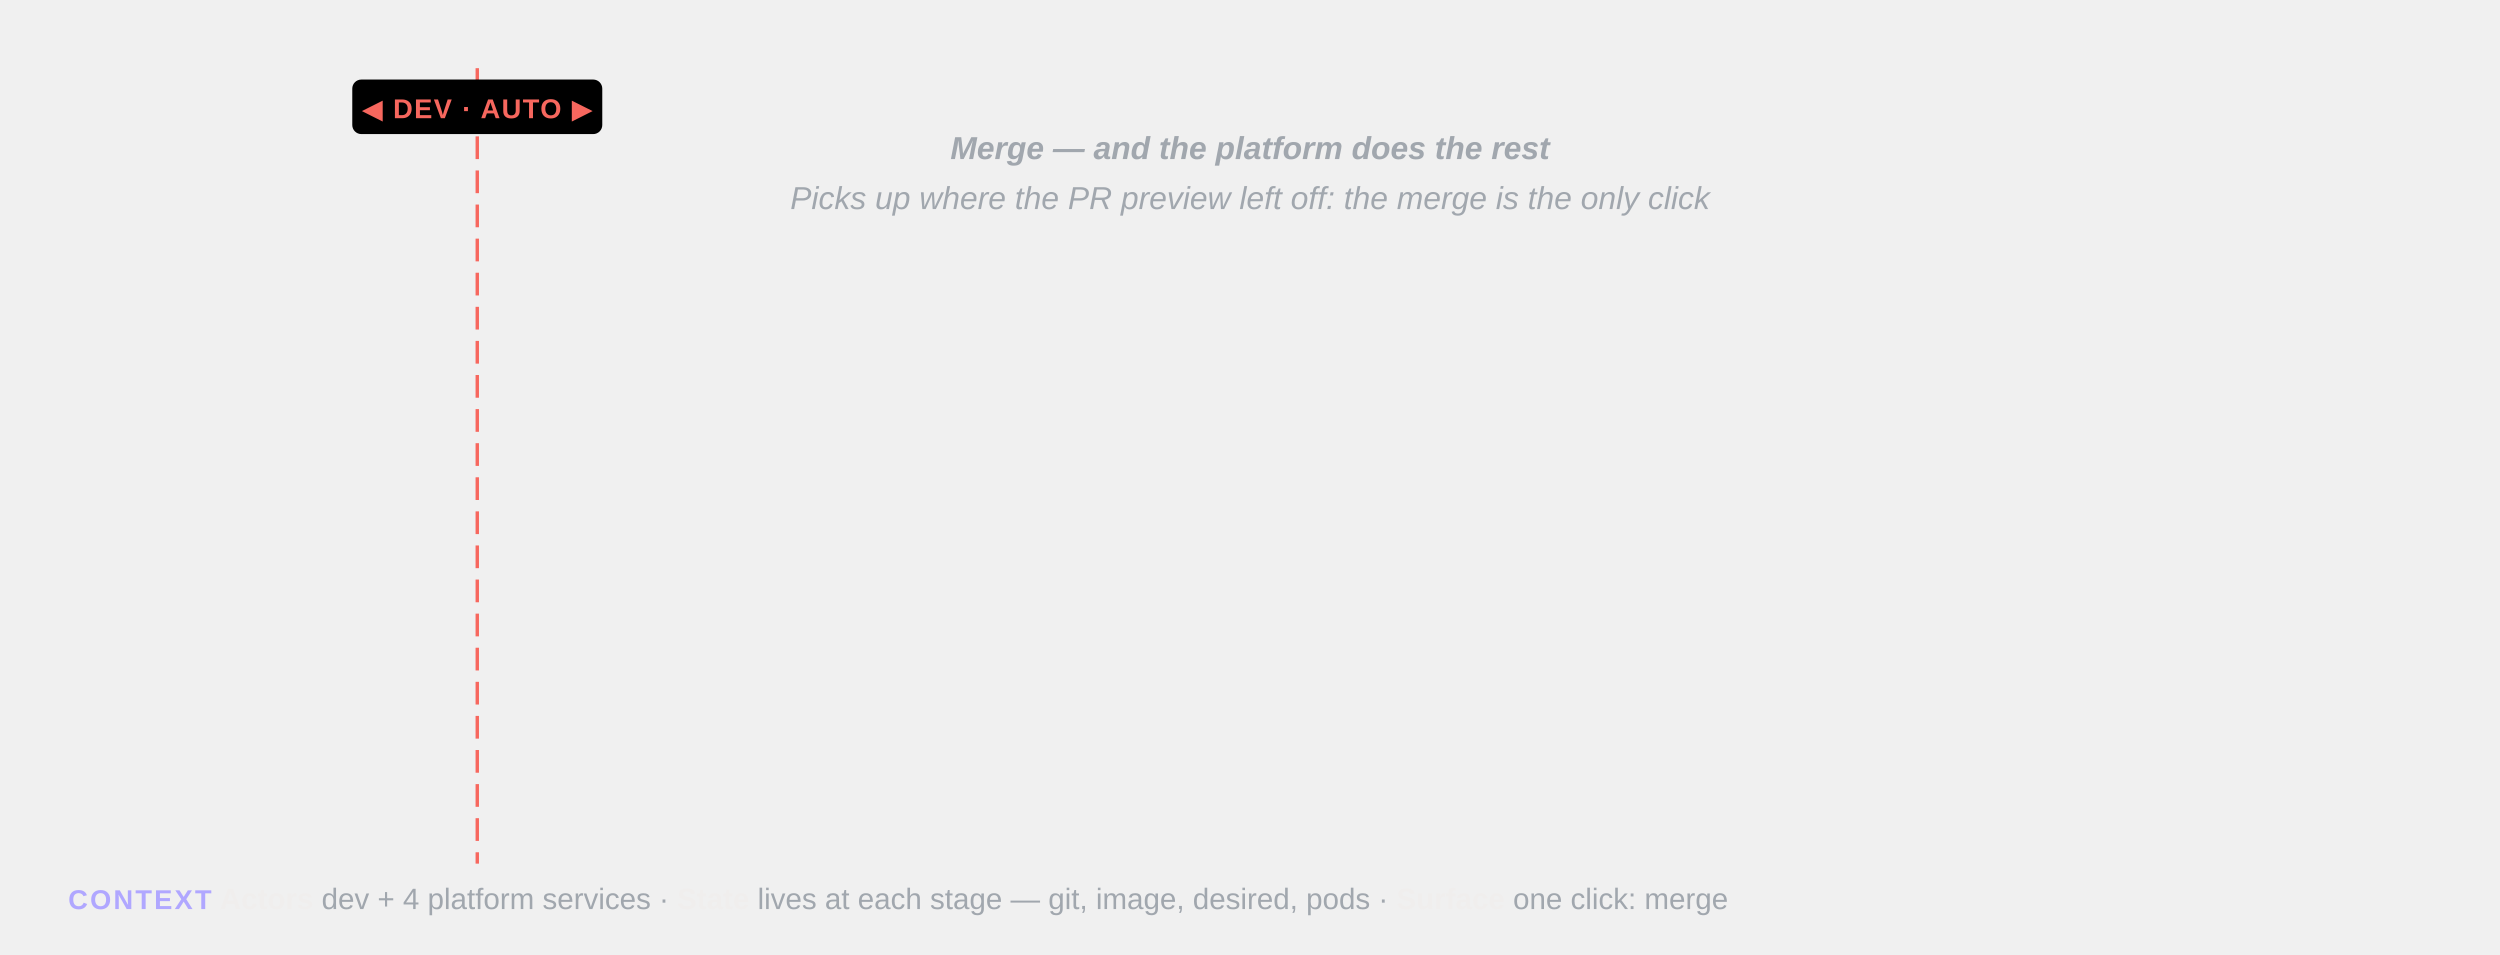
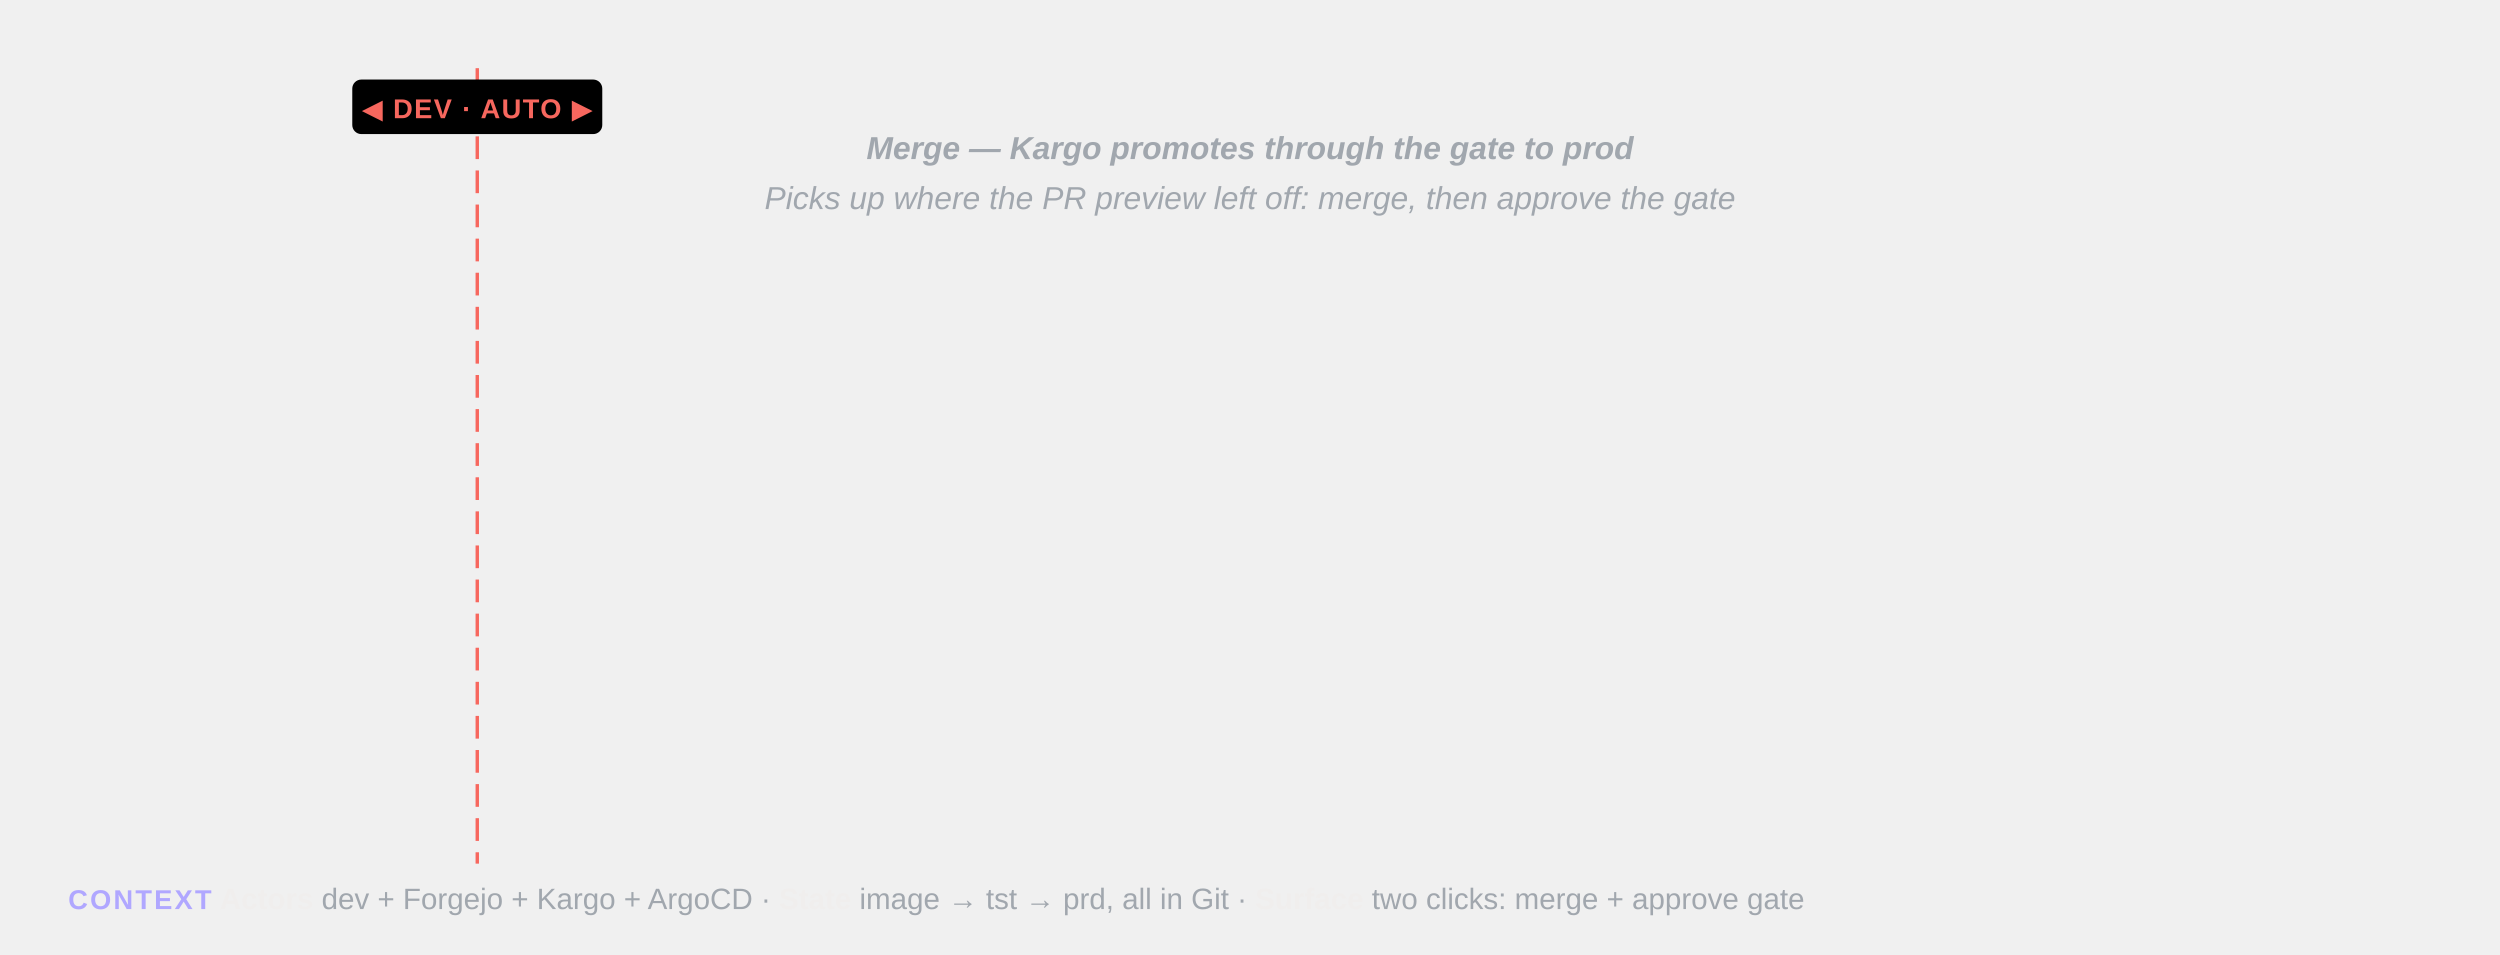
<svg xmlns="http://www.w3.org/2000/svg" viewBox="0 0 1100 420" font-family="Arial, 'Helvetica Neue', sans-serif">
  <defs>
    <style>
      .actor-label  { fill: #F0EEED; font-size: 17px; font-weight: 600; }
      .sub-label    { fill: #A1A7AE; font-size: 12px; }
      .arrow-label  { fill: #F0EEED; font-size: 13px; }
+       .gate-label   { fill: #F7675E; font-size: 13px; font-weight: 600; }
      .arrow-sub    { fill: #A1A7AE; font-size: 11px; font-style: italic; }
      .state-title  { fill: #B0A7FF; font-size: 11px; font-weight: 600; }
      .note         { fill: #A1A7AE; font-size: 14px; font-style: italic; }
      .legend-title { fill: #B0A7FF; font-size: 12px; font-weight: 600; letter-spacing: 0.08em; }
      .legend-text  { fill: #A1A7AE; font-size: 13px; }
      .box          { fill: #000000; }

      /* Fragments — hidden by default, revealed by host script adding .shown */
      [data-fragment] { opacity: 0; transition: opacity 0.25s ease; }
      [data-fragment].shown { opacity: 1; }
    </style>
    <marker id="flowArrow" markerWidth="7" markerHeight="7" refX="6.5" refY="3.5" orient="auto">
      <polygon points="0 0, 7 3.5, 0 7" fill="#3366FF" />
    </marker>
+     <marker id="gateArrow" markerWidth="7" markerHeight="7" refX="6.5" refY="3.5" orient="auto">
+       <polygon points="0 0, 7 3.5, 0 7" fill="#F7675E" />
+     </marker>
  </defs>
-   <text x="550" y="70" class="note" text-anchor="middle" fill="#F0EEED" font-size="16" font-weight="600">Merge — and the platform does the rest</text>
-   <text x="550" y="92" class="note" text-anchor="middle">Picks up where the PR preview left off: the merge is the only click</text>
+   <text x="550" y="70" class="note" text-anchor="middle" fill="#F0EEED" font-size="16" font-weight="600">Merge — Kargo promotes through the gate to prod</text>
+   <text x="550" y="92" class="note" text-anchor="middle">Picks up where the PR preview left off: merge, then approve the gate</text>
  <line x1="210" y1="30" x2="210" y2="380" stroke="#F7675E" stroke-width="1.5" stroke-dasharray="10 5" />
  <rect x="155" y="35" width="110" height="24" rx="4" fill="#000000" />
  <text x="210" y="52" text-anchor="middle" fill="#F7675E" font-size="12px" font-weight="600" letter-spacing="0.05em">◀ DEV · AUTO ▶</text>
  <g data-fragment="1">
    <g transform="translate(30, 140)">
      <rect width="160" height="80" rx="8" class="box" stroke="#FFFFFF" stroke-width="2" />
      <text x="80" y="32" class="actor-label" text-anchor="middle">Developer</text>
      <text x="80" y="52" class="sub-label" text-anchor="middle">clicks merge on the PR</text>
      <text x="80" y="70" class="sub-label" text-anchor="middle">surface: Forgejo UI</text>
    </g>
    <g transform="translate(230, 140)">
      <rect width="160" height="80" rx="8" class="box" stroke="#FFFFFF" stroke-width="2" />
-       <text x="80" y="32" class="actor-label" text-anchor="middle">Forgejo</text>
-       <text x="80" y="52" class="sub-label" text-anchor="middle">main is updated</text>
-       <text x="80" y="70" class="state-title" text-anchor="middle">STATE: git ref</text>
+       <text x="80" y="32" class="actor-label" text-anchor="middle">Forgejo Actions</text>
+       <text x="80" y="52" class="sub-label" text-anchor="middle">docker build + push</text>
+       <text x="80" y="70" class="state-title" text-anchor="middle">STATE: image (Freight)</text>
    </g>
    <path d="M 190 180 L 225 180" stroke="#3366FF" stroke-width="2" fill="none" marker-end="url(#flowArrow)" />
    <text x="207" y="125" class="arrow-label" text-anchor="middle">merge</text>
  </g>
  <g data-fragment="2">
    <g transform="translate(430, 140)">
      <rect width="160" height="80" rx="8" class="box" stroke="#FFFFFF" stroke-width="2" />
-       <text x="80" y="32" class="actor-label" text-anchor="middle">Forgejo Actions</text>
-       <text x="80" y="52" class="sub-label" text-anchor="middle">docker build + push image</text>
-       <text x="80" y="70" class="state-title" text-anchor="middle">STATE: container image</text>
+       <text x="80" y="30" class="actor-label" text-anchor="middle">Kargo · tst</text>
+       <text x="80" y="50" class="sub-label" text-anchor="middle">auto-promote, ArgoCD syncs</text>
+       <text x="80" y="68" class="state-title" text-anchor="middle">STATE: live in tst</text>
    </g>
    <path d="M 390 180 L 425 180" stroke="#3366FF" stroke-width="2" fill="none" marker-end="url(#flowArrow)" />
-     <text x="407" y="125" class="arrow-label" text-anchor="middle">post-merge CI</text>
+     <text x="407" y="125" class="arrow-label" text-anchor="middle">new Freight</text>
  </g>
  <g data-fragment="3">
    <g transform="translate(630, 140)">
-       <rect width="160" height="80" rx="8" class="box" stroke="#FFFFFF" stroke-width="2" />
-       <text x="80" y="32" class="actor-label" text-anchor="middle">ArgoCD</text>
-       <text x="80" y="52" class="sub-label" text-anchor="middle">detects drift, syncs</text>
-       <text x="80" y="70" class="state-title" text-anchor="middle">STATE: desired vs live</text>
+       <rect width="160" height="80" rx="8" class="box" stroke="#F7675E" stroke-width="2" />
+       <text x="80" y="30" class="actor-label" text-anchor="middle">Gate</text>
+       <text x="80" y="50" class="gate-label" text-anchor="middle">manual approval required</text>
+       <text x="80" y="68" class="state-title" text-anchor="middle">STATE: awaiting approval</text>
    </g>
    <path d="M 590 180 L 625 180" stroke="#3366FF" stroke-width="2" fill="none" marker-end="url(#flowArrow)" />
-     <text x="607" y="125" class="arrow-label" text-anchor="middle">new image + manifest</text>
+     <text x="607" y="125" class="arrow-label" text-anchor="middle">promoted to tst</text>
  </g>
  <g data-fragment="4">
    <g transform="translate(830, 140)">
      <rect width="180" height="80" rx="8" class="box" stroke="#FFFFFF" stroke-width="2" />
-       <text x="90" y="32" class="actor-label" text-anchor="middle">Cluster</text>
-       <text x="90" y="52" class="sub-label" text-anchor="middle">rolling update → live</text>
-       <text x="90" y="70" class="state-title" text-anchor="middle">STATE: running pods</text>
+       <text x="90" y="30" class="actor-label" text-anchor="middle">Kargo · prd</text>
+       <text x="90" y="50" class="sub-label" text-anchor="middle">promote, ArgoCD syncs → live</text>
+       <text x="90" y="68" class="state-title" text-anchor="middle">STATE: live in prd</text>
    </g>
-     <path d="M 790 180 L 825 180" stroke="#3366FF" stroke-width="2" fill="none" marker-end="url(#flowArrow)" />
-     <text x="807" y="125" class="arrow-label" text-anchor="middle">apply + rollout</text>
+     <path d="M 790 180 L 825 180" stroke="#F7675E" stroke-width="2" fill="none" marker-end="url(#gateArrow)" />
+     <text x="808" y="125" class="gate-label" text-anchor="middle">approve → prd</text>
  </g>
  <g data-fragment="5">
-     <text x="550" y="300" class="note" text-anchor="middle">Typical turnaround: ~1–2 min for build · ~30 s for rollout</text>
+     <text x="550" y="300" class="note" text-anchor="middle">Kargo writes each promotion as a Git commit · ArgoCD reconciles · nothing skips the gate</text>
  </g>
  <g transform="translate(30, 400)">
    <text x="0" y="0" class="legend-text">
      <tspan class="legend-title">CONTEXT</tspan>
-       <tspan fill="#F0EEED" font-weight="600">Actors</tspan> dev + 4 platform services   ·   <tspan fill="#F0EEED" font-weight="600">State</tspan> lives at each stage — git, image, desired, pods   ·   <tspan fill="#F0EEED" font-weight="600">Surface</tspan> one click: merge</text>
+       <tspan fill="#F0EEED" font-weight="600">Actors</tspan> dev + Forgejo + Kargo + ArgoCD   ·   <tspan fill="#F0EEED" font-weight="600">State</tspan> image → tst → prd, all in Git   ·   <tspan fill="#F0EEED" font-weight="600">Surface</tspan> two clicks: merge + approve gate</text>
  </g>
</svg>
